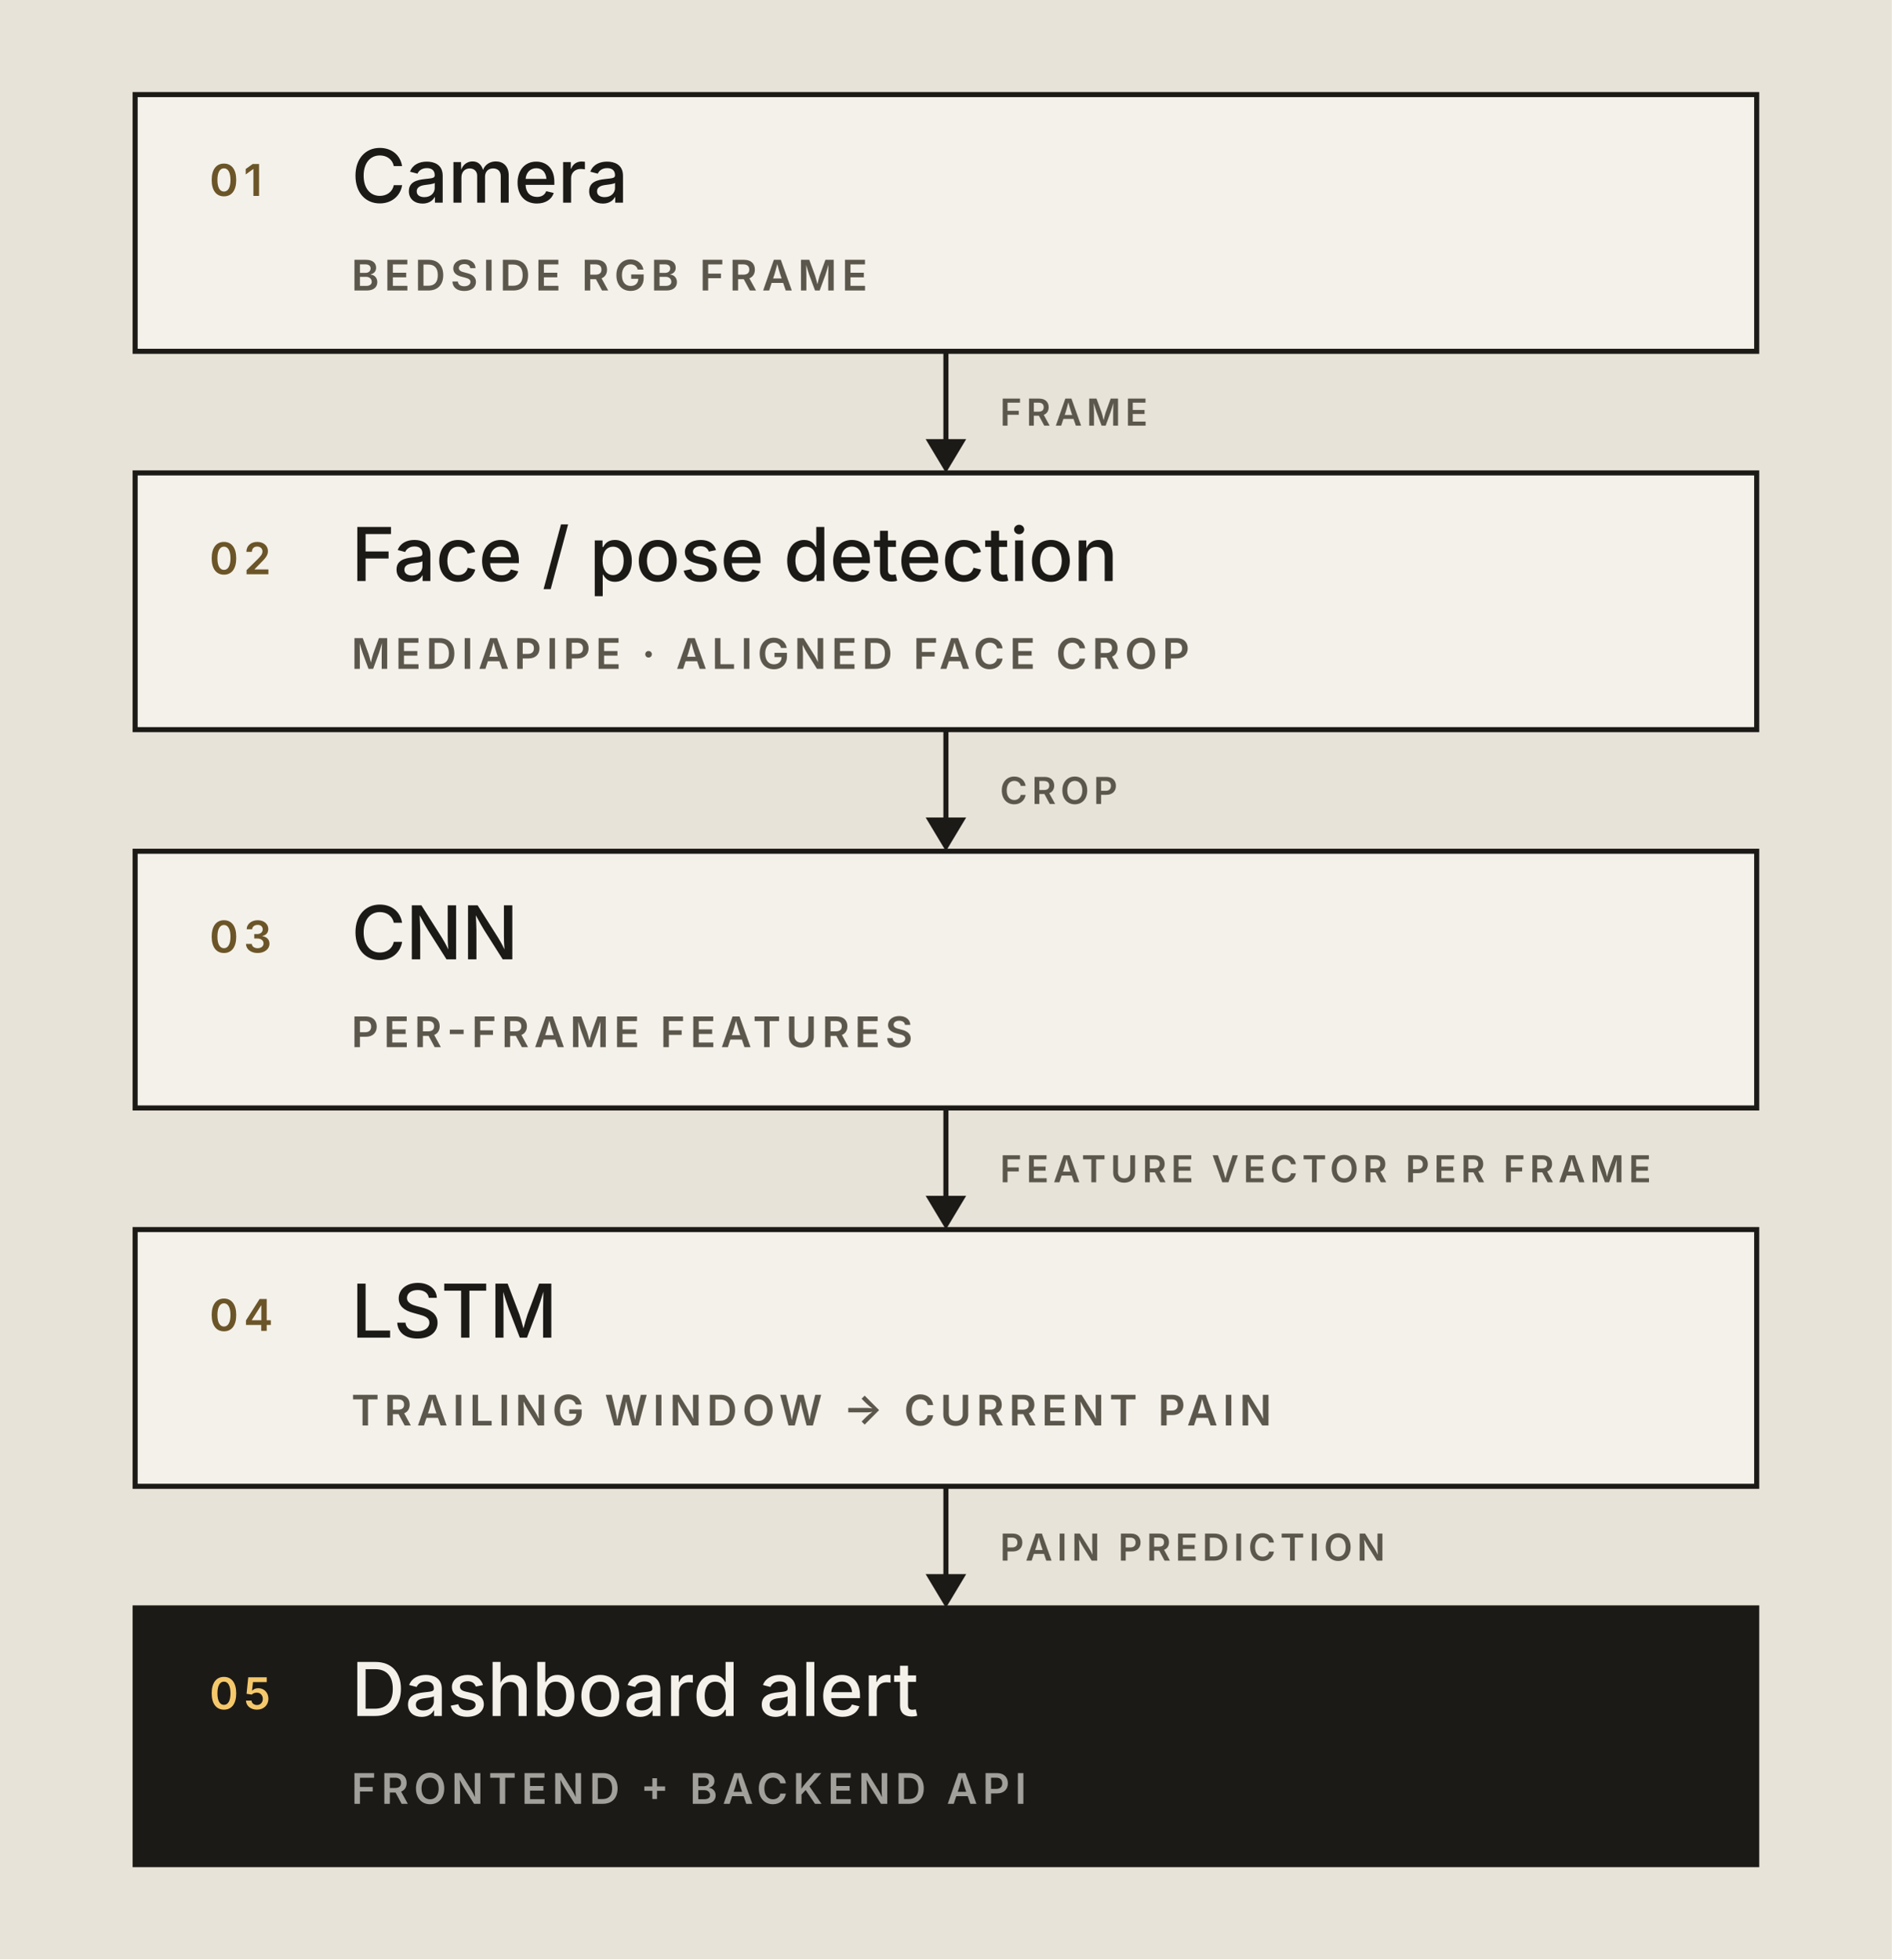
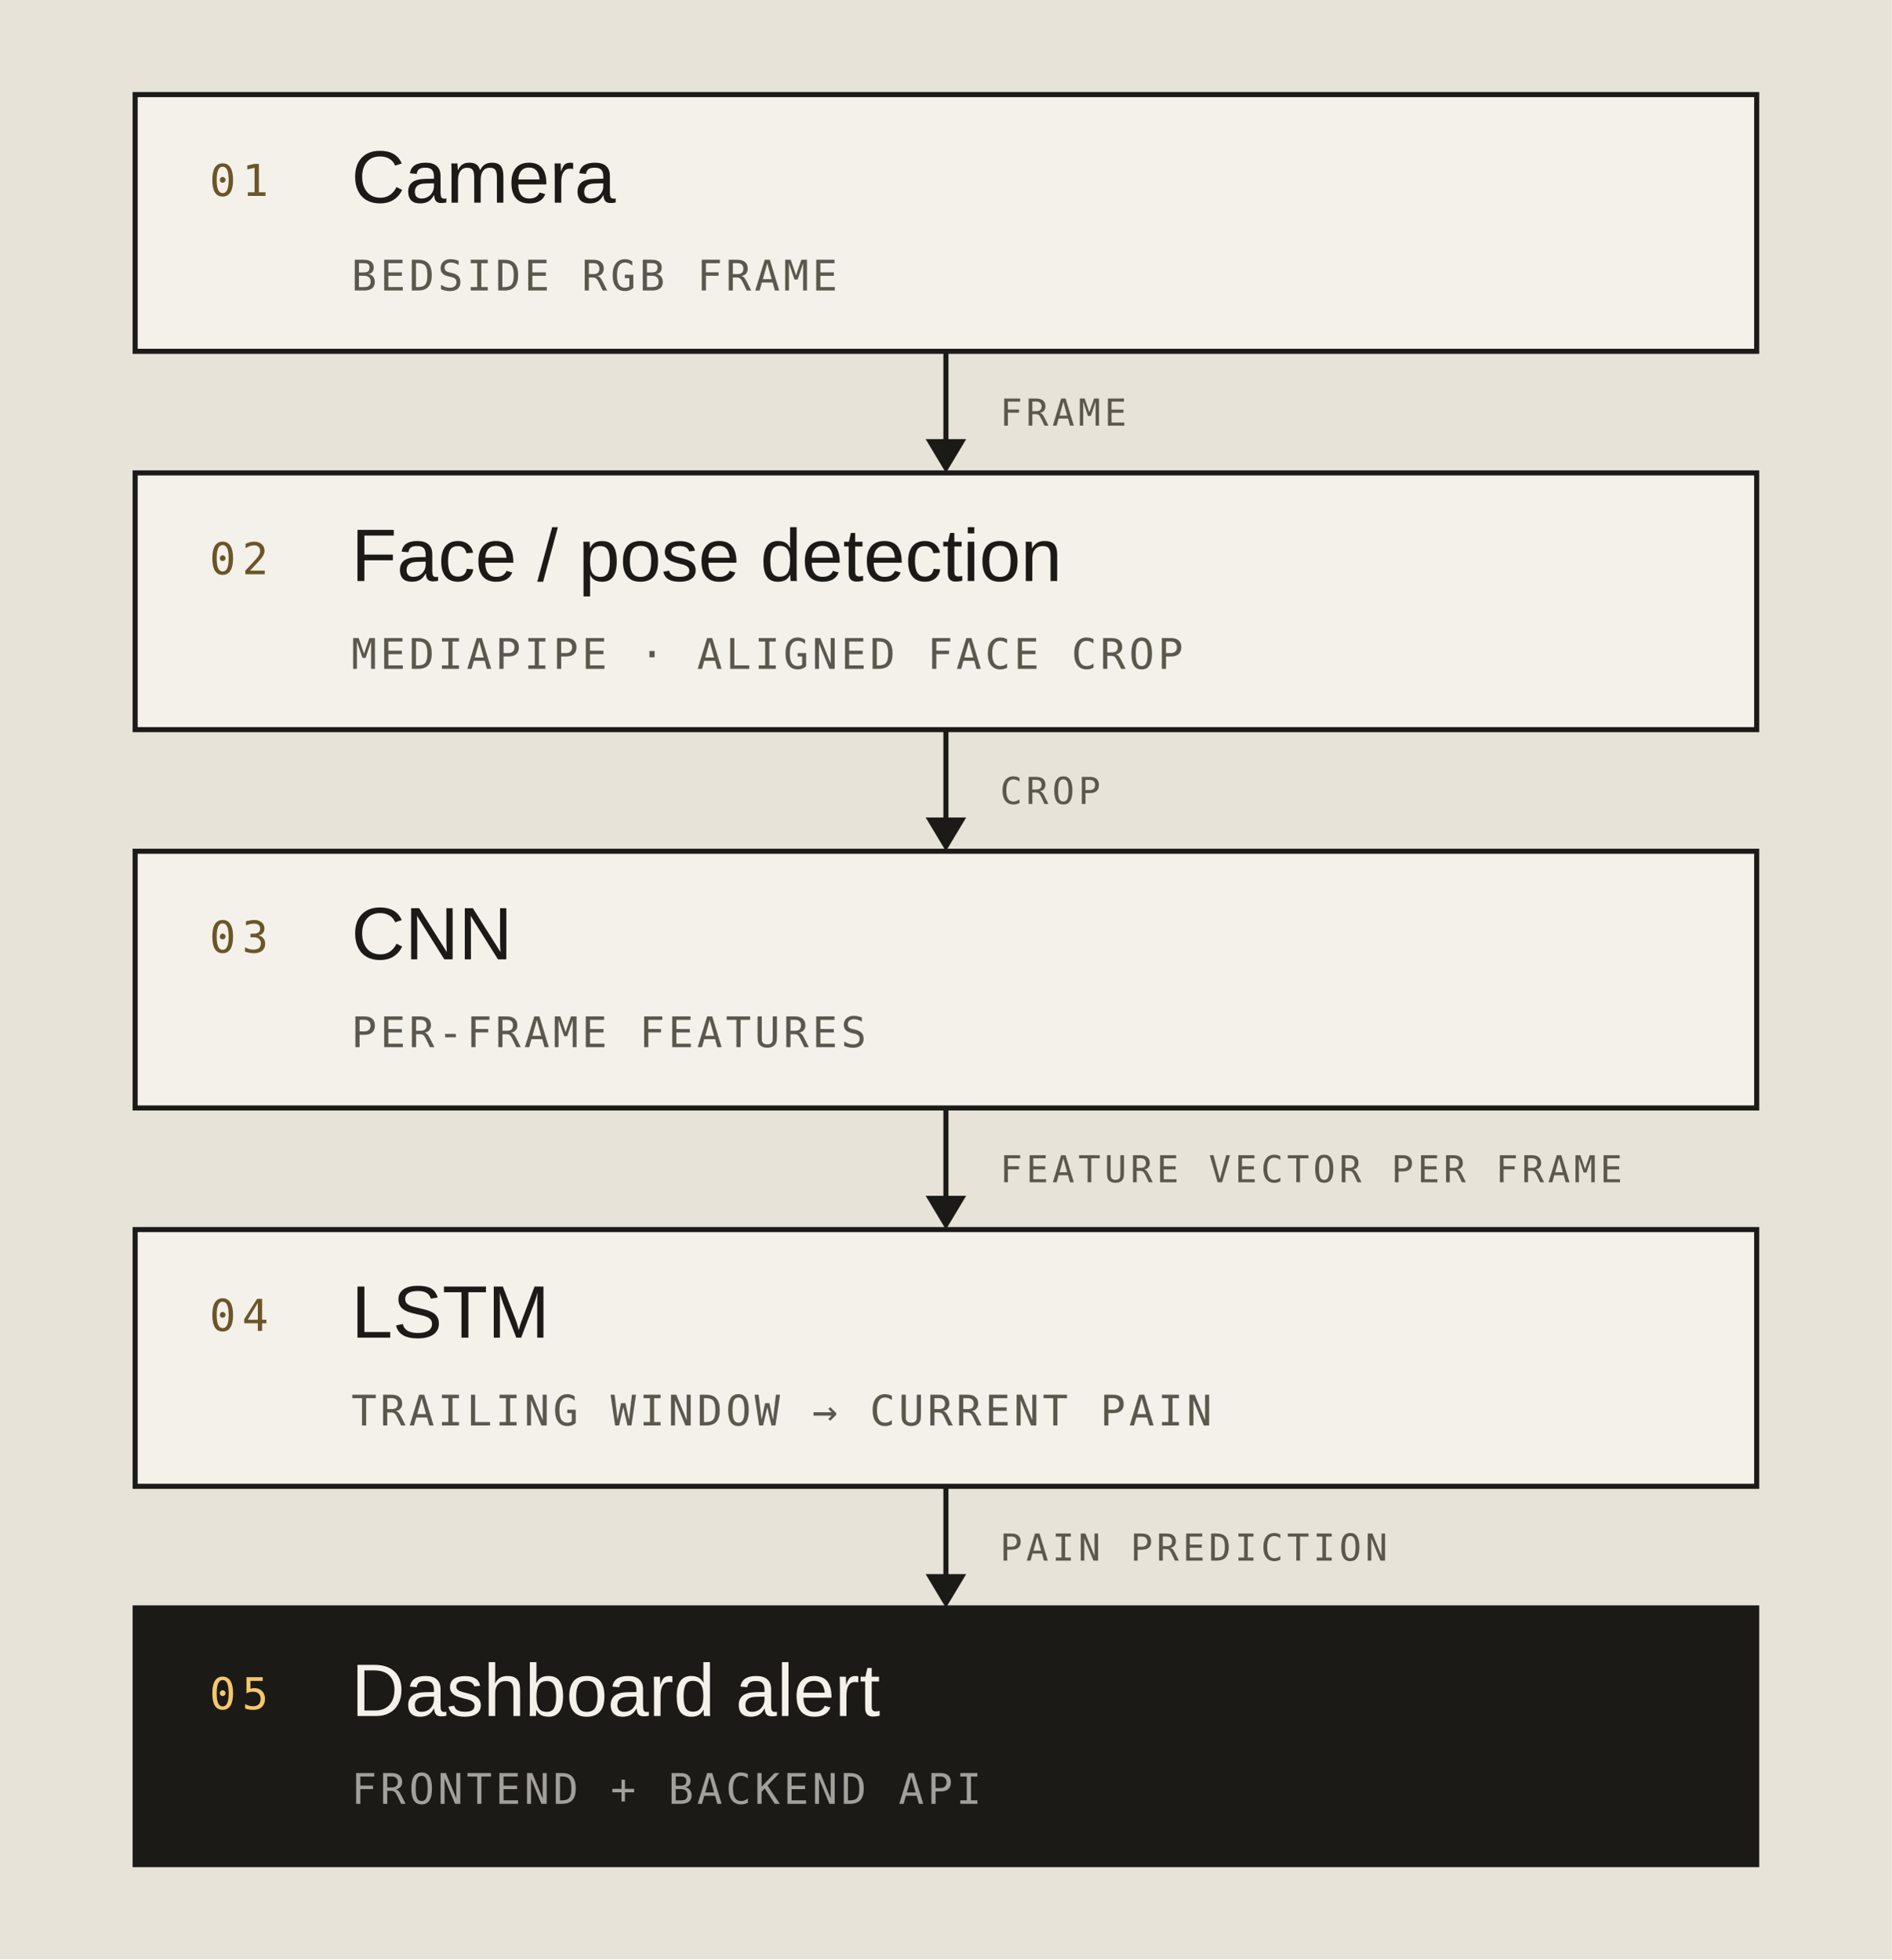
<svg xmlns="http://www.w3.org/2000/svg" viewBox="0 0 560 580" role="img" aria-labelledby="t d">
  <style>
    .plate { fill: #E8E3D8; }
    .box { fill: #F4F1EA; stroke: #1C1A17; stroke-width: 1.5; }
    .box--end { fill: #1C1A17; }
-     .num { font: 600 13px Archivo, system-ui, -apple-system, 'Segoe UI', sans-serif; font-stretch: 87%; font-variant-numeric: tabular-nums; letter-spacing: 0.12em; fill: #6B5528; }
+     .num { font: 400 13px 'Space Mono', Menlo, monospace; letter-spacing: 0.14em; fill: #6B5528; }
    .num--end { fill: #F5C86B; }
-     .name { font: 500 22px Archivo, system-ui, -apple-system, 'Segoe UI', sans-serif; font-stretch: 100%; fill: #1C1A17; }
+     .name { font: 500 22px 'General Sans', 'Helvetica Neue', Arial, sans-serif; fill: #1C1A17; }
    .name--end { fill: #F4F1EA; }
-     .state { font: 600 12.5px Archivo, system-ui, -apple-system, 'Segoe UI', sans-serif; font-stretch: 87%; font-variant-numeric: tabular-nums; letter-spacing: 0.12em; fill: #5C574D; }
+     .state { font: 400 12.5px 'Space Mono', Menlo, monospace; letter-spacing: 0.08em; fill: #5C574D; }
    .state--end { fill: rgba(244,241,234,0.62); }
    .arrow { stroke: #1C1A17; stroke-width: 1.5; fill: none; }
    .head { fill: #1C1A17; }
-     .edge { font: 600 11px Archivo, system-ui, -apple-system, 'Segoe UI', sans-serif; font-stretch: 87%; font-variant-numeric: tabular-nums; letter-spacing: 0.12em; fill: #5C574D; }
+     .edge { font: 400 11px 'Space Mono', Menlo, monospace; letter-spacing: 0.1em; fill: #5C574D; }
  </style>
  <rect class="plate" x="0" y="0" width="560" height="580" />
  <rect class="box" x="40" y="28" width="480" height="76" />
  <text class="num" x="62" y="58">01</text>
  <text class="name" x="104" y="60">Camera</text>
  <text class="state" x="104" y="86">BEDSIDE RGB FRAME</text>
  <path class="arrow" d="M280 104 V132" />
  <path class="head" d="M274 130 L280 140 L286 130 Z" />
  <text class="edge" x="296" y="126">FRAME</text>
  <rect class="box" x="40" y="140" width="480" height="76" />
  <text class="num" x="62" y="170">02</text>
  <text class="name" x="104" y="172">Face / pose detection</text>
  <text class="state" x="104" y="198">MEDIAPIPE · ALIGNED FACE CROP</text>
  <path class="arrow" d="M280 216 V244" />
  <path class="head" d="M274 242 L280 252 L286 242 Z" />
  <text class="edge" x="296" y="238">CROP</text>
  <rect class="box" x="40" y="252" width="480" height="76" />
  <text class="num" x="62" y="282">03</text>
  <text class="name" x="104" y="284">CNN</text>
  <text class="state" x="104" y="310">PER-FRAME FEATURES</text>
  <path class="arrow" d="M280 328 V356" />
  <path class="head" d="M274 354 L280 364 L286 354 Z" />
  <text class="edge" x="296" y="350">FEATURE VECTOR PER FRAME</text>
  <rect class="box" x="40" y="364" width="480" height="76" />
  <text class="num" x="62" y="394">04</text>
  <text class="name" x="104" y="396">LSTM</text>
  <text class="state" x="104" y="422">TRAILING WINDOW → CURRENT PAIN</text>
  <path class="arrow" d="M280 440 V468" />
  <path class="head" d="M274 466 L280 476 L286 466 Z" />
  <text class="edge" x="296" y="462">PAIN PREDICTION</text>
  <rect class="box box--end" x="40" y="476" width="480" height="76" />
  <text class="num num--end" x="62" y="506">05</text>
  <text class="name name--end" x="104" y="508">Dashboard alert</text>
  <text class="state state--end" x="104" y="534">FRONTEND + BACKEND API</text>
</svg>
